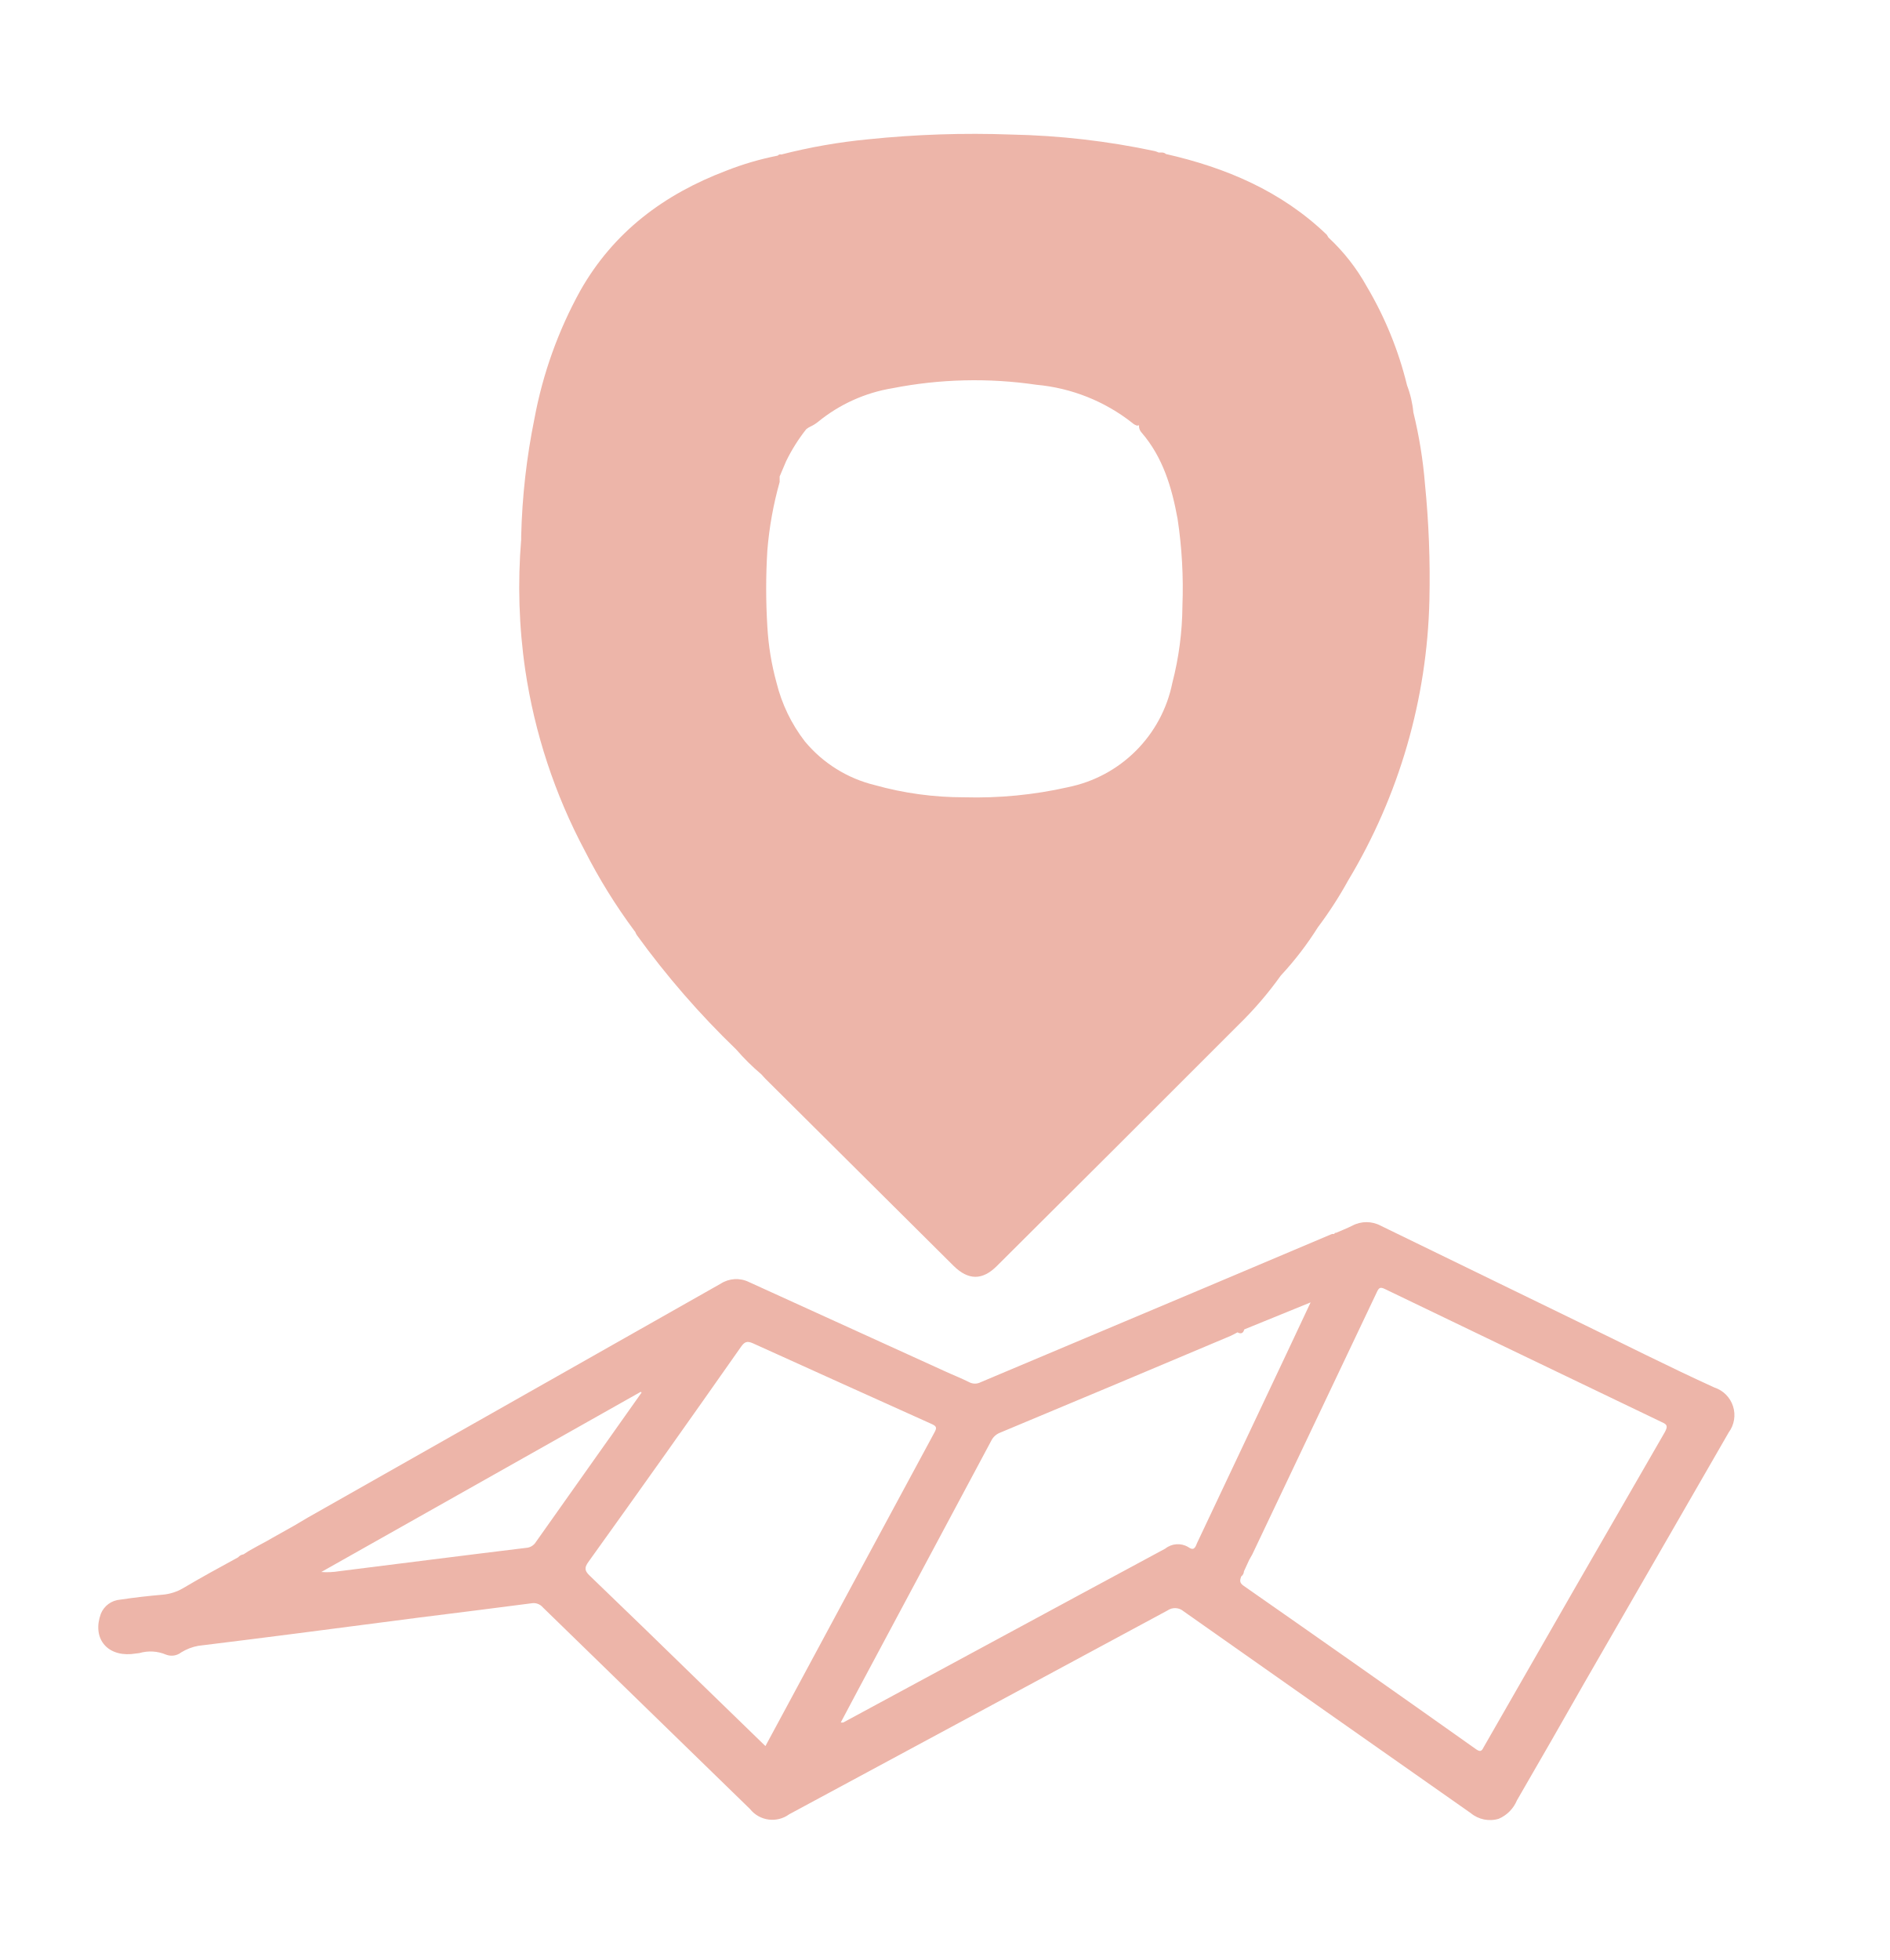
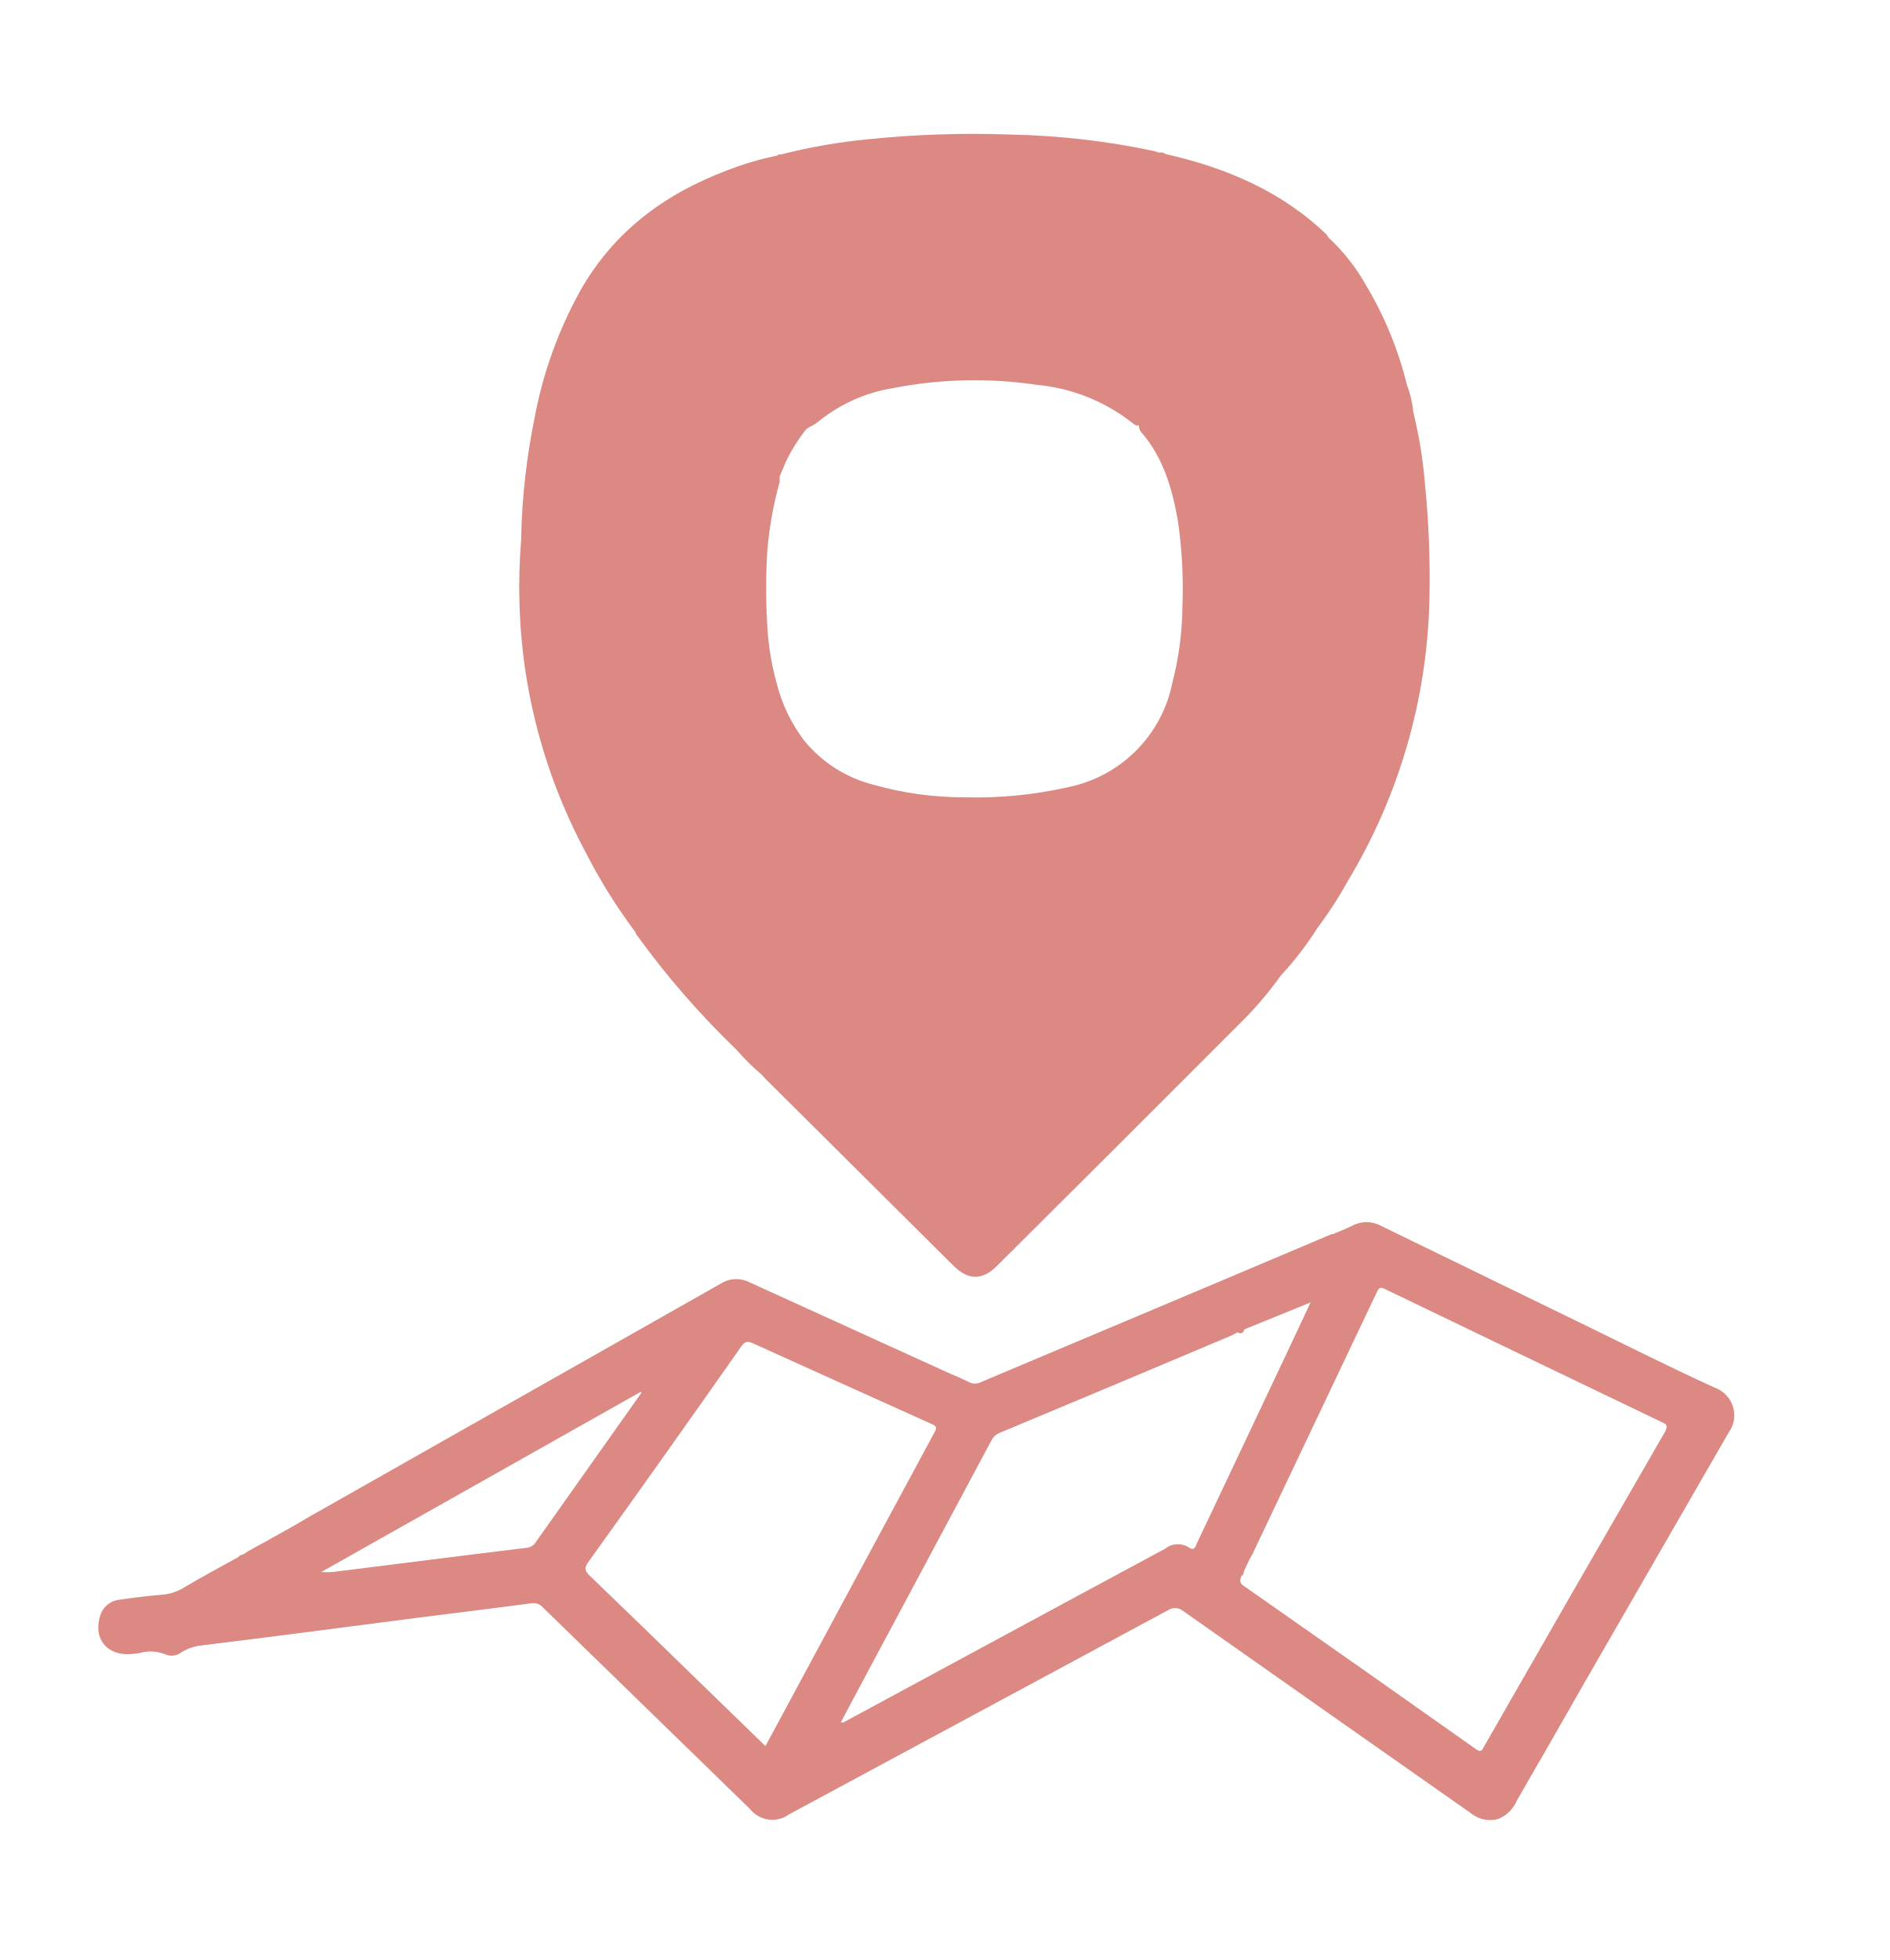
- <svg xmlns="http://www.w3.org/2000/svg" viewBox="0 0 187.34 194.33">
+ <svg xmlns="http://www.w3.org/2000/svg" id="Layer_1" data-name="Layer 1" viewBox="0 0 187.34 194.33">
  <defs>
-     <style>.cls-1{fill:#edb5a9;}</style>
+     <style>.cls-1{fill:#dc8983;}</style>
  </defs>
  <g id="Contact_Us" data-name="Contact Us">
-     <path class="cls-1" d="M58,84.37a55.4,55.4,0,0,0,4.87,7.87l.13.17a1.3,1.3,0,0,0,.14.29A84.57,84.57,0,0,0,73,104.05a22.61,22.61,0,0,0,2.51,2.48c.13.14.25.29.39.43l18.66,18.55c1.45,1.43,2.85,1.46,4.3,0q12-11.93,23.91-23.86A36,36,0,0,0,127,96.73a32.24,32.24,0,0,0,3.68-4.79,39.39,39.39,0,0,0,3-4.64,56.42,56.42,0,0,0,8.06-27.82A94.06,94.06,0,0,0,141.3,48a45,45,0,0,0-1.15-7.11,10.33,10.33,0,0,0-.63-2.69,35.83,35.83,0,0,0-4-9.81,19.56,19.56,0,0,0-3.79-4.84,2.61,2.61,0,0,0-.17-.28c-4.49-4.32-10-6.65-15.95-8-.21-.2-.47-.14-.72-.15a2.92,2.92,0,0,0-.38-.14,75.6,75.6,0,0,0-14.23-1.64,101.6,101.6,0,0,0-14.17.47,56.19,56.19,0,0,0-8.64,1.51.32.32,0,0,0-.35.11A29.38,29.38,0,0,0,72,16.93C65.84,19.27,60.83,23,57.53,28.84A42.15,42.15,0,0,0,53,41.48a66.33,66.33,0,0,0-1.32,11.68v.33a56.88,56.88,0,0,0,.4,12.91A55.5,55.5,0,0,0,58,84.37Zm47.9-6.32a41.48,41.48,0,0,1-10.3,1,32.71,32.71,0,0,1-8.86-1.21,13,13,0,0,1-6.93-4.33A15.66,15.66,0,0,1,77,67.69a26.43,26.43,0,0,1-.91-5.57,61.35,61.35,0,0,1,0-7.55,35.6,35.6,0,0,1,1.22-6.78c0-.18,0-.37,0-.55.21-.5.43-1,.64-1.51a17.33,17.33,0,0,1,2-3.18,2.16,2.16,0,0,1,.44-.27,3.67,3.67,0,0,0,.71-.44,15.67,15.67,0,0,1,7.4-3.35,42.28,42.28,0,0,1,14.28-.34,18,18,0,0,1,9.51,3.79,1.1,1.1,0,0,0,.51.27l.08-.06.07.06,0,0a.41.41,0,0,0,0,.16,1,1,0,0,0,.25.52c2.12,2.46,3,5.44,3.57,8.56a45.93,45.93,0,0,1,.48,8.61,31.28,31.28,0,0,1-1,7.64A13.21,13.21,0,0,1,105.88,78.05Z" />
-     <path class="cls-1" d="M170,137.57c-4.59-2.09-9.1-4.38-13.64-6.58q-9.72-4.73-19.44-9.46a3,3,0,0,0-2.84,0c-.52.26-1.06.47-1.59.7-.1,0-.16,0-.18.12a.93.93,0,0,0-.24,0l-12.82,5.42q-11,4.64-22,9.27a1.23,1.23,0,0,1-1.15,0c-.79-.4-1.62-.72-2.42-1.09l-19.44-8.85a2.85,2.85,0,0,0-2.77.17l-26.84,15.2-14.12,8-1.35.8-2.14,1.2-.52.3-1,.54-.84.47-.51.33a.85.85,0,0,0-.53.29c-1.83,1-3.67,2-5.49,3.08a4.82,4.82,0,0,1-2,.63c-1.4.12-2.8.28-4.2.49A2.26,2.26,0,0,0,10,160c-.86,2.37.53,4.18,3,4l.82-.1a3.94,3.94,0,0,1,2.66.16,1.54,1.54,0,0,0,1.49-.23,4.91,4.91,0,0,1,1.69-.65c3.21-.39,6.42-.8,9.63-1.21l12.33-1.6c3.71-.47,7.41-.92,11.11-1.41a1.19,1.19,0,0,1,1.09.4l20.55,20a2.83,2.83,0,0,0,3.89.52l37.5-20.2a1.31,1.31,0,0,1,1.61.08q14.2,10,28.46,20a3,3,0,0,0,2.78.57,3.41,3.41,0,0,0,1.81-1.83q3.38-5.83,6.72-11.71,7.13-12.39,14.28-24.77A2.88,2.88,0,0,0,170,137.57ZM53.15,152.87a1.23,1.23,0,0,1-1,.6c-6.18.75-12.34,1.54-18.51,2.31a7.47,7.47,0,0,1-1.78.08L63.53,138l.09.07Zm24.94,16.19-2.19,4.06-6.52-6.33q-5.44-5.31-10.92-10.58c-.51-.49-.52-.79-.1-1.37Q66,144.2,73.48,133.53c.34-.48.59-.61,1.19-.34q8.83,4,17.72,8c.55.24.49.43.25.87Q85.35,155.56,78.09,169.06Zm39.72-15.68a2,2,0,0,0-2.26.16l-8.46,4.56q-11.73,6.35-23.47,12.68a.9.9,0,0,1-.25,0c.6-1.12,1.16-2.18,1.72-3.24q6.6-12.35,13.2-24.69a1.63,1.63,0,0,1,.87-.8q11.46-4.78,22.89-9.61c.22-.1.44-.23.66-.34.35.19.57.09.67-.29h0l6.58-2.68c-.83,1.78-1.63,3.47-2.43,5.17q-4.43,9.36-8.84,18.71C118.5,153.52,118.34,153.76,117.81,153.38ZM165.08,142q-9,15.57-17.92,31.16c-.18.31-.26.64-.77.29q-11.5-8.15-23.07-16.22c-.45-.31-.36-.56-.25-.92a.68.68,0,0,0,.28-.52c.18-.38.35-.76.53-1.15.1-.17.2-.34.29-.51q6.18-13,12.35-26c.2-.43.32-.57.82-.32Q151,134.39,164.78,141C165.34,141.24,165.39,141.42,165.08,142Z" />
+     <path class="cls-1" d="M58,84.37a55.4,55.4,0,0,0,4.87,7.87l.13.17a1.11,1.11,0,0,0,.14.29A83.86,83.86,0,0,0,73,104.05a22.61,22.61,0,0,0,2.51,2.48c.13.14.25.29.39.43l18.66,18.55c1.45,1.43,2.85,1.46,4.3,0q12-11.92,23.91-23.86A36,36,0,0,0,127,96.73a32.24,32.24,0,0,0,3.68-4.79,39.08,39.08,0,0,0,3-4.64,56.42,56.42,0,0,0,8.06-27.82A93.61,93.61,0,0,0,141.3,48a45,45,0,0,0-1.15-7.11,10.33,10.33,0,0,0-.63-2.69,35.85,35.85,0,0,0-4-9.81,19.56,19.56,0,0,0-3.79-4.84,2.61,2.61,0,0,0-.17-.28c-4.49-4.32-10-6.65-16-8-.21-.2-.47-.14-.72-.15a2.46,2.46,0,0,0-.38-.14,75.7,75.7,0,0,0-14.23-1.64,101.6,101.6,0,0,0-14.17.47,56.4,56.4,0,0,0-8.64,1.51.31.31,0,0,0-.35.11A29.45,29.45,0,0,0,72,16.93C65.84,19.27,60.83,23,57.53,28.84A41.84,41.84,0,0,0,53,41.48a66.54,66.54,0,0,0-1.32,11.68v.33a56.9,56.9,0,0,0,.4,12.91A55.49,55.49,0,0,0,58,84.37Zm47.9-6.32a41.49,41.49,0,0,1-10.3,1,32.76,32.76,0,0,1-8.86-1.21,13,13,0,0,1-6.93-4.33A15.66,15.66,0,0,1,77,67.69a26.33,26.33,0,0,1-.91-5.57,59.44,59.44,0,0,1,0-7.55,36.4,36.4,0,0,1,1.22-6.78v-.55c.21-.5.43-1,.64-1.51a17.19,17.19,0,0,1,2-3.18,2,2,0,0,1,.44-.27,4,4,0,0,0,.71-.44,15.67,15.67,0,0,1,7.4-3.35,42.28,42.28,0,0,1,14.28-.34,18,18,0,0,1,9.51,3.79,1.1,1.1,0,0,0,.51.27l.08-.06.07.06h0a.43.43,0,0,0,0,.16,1,1,0,0,0,.25.52c2.12,2.46,3,5.44,3.57,8.56a45.93,45.93,0,0,1,.48,8.61,31.28,31.28,0,0,1-1,7.64,13.2,13.2,0,0,1-10.37,10.35Z" />
+     <path class="cls-1" d="M170,137.57c-4.59-2.09-9.1-4.38-13.64-6.58l-19.44-9.46a3,3,0,0,0-2.84,0c-.52.26-1.06.47-1.59.7-.1,0-.16,0-.18.12h-.24l-12.82,5.42-22,9.27a1.23,1.23,0,0,1-1.15,0c-.79-.4-1.62-.72-2.42-1.09L74.24,127.1a2.85,2.85,0,0,0-2.77.17l-26.84,15.2-14.12,8-1.35.8L27,152.47l-.52.3-1,.54-.84.47-.51.33a.85.85,0,0,0-.53.29c-1.83,1-3.67,2-5.49,3.08a4.88,4.88,0,0,1-2,.63c-1.4.12-2.8.28-4.2.49A2.24,2.24,0,0,0,10,160c-.86,2.37.53,4.18,3,4l.82-.1a3.93,3.93,0,0,1,2.66.16,1.54,1.54,0,0,0,1.49-.23,4.91,4.91,0,0,1,1.69-.65c3.21-.39,6.42-.8,9.63-1.21l12.33-1.6c3.71-.47,7.41-.92,11.11-1.41a1.21,1.21,0,0,1,1.09.4l20.55,20a2.83,2.83,0,0,0,3.89.52l37.5-20.2a1.31,1.31,0,0,1,1.61.08q14.2,10,28.46,20a3,3,0,0,0,2.78.57,3.41,3.41,0,0,0,1.81-1.83q3.38-5.83,6.72-11.71,7.13-12.39,14.28-24.77a2.88,2.88,0,0,0-.6-4A3.18,3.18,0,0,0,170,137.57ZM53.15,152.87a1.22,1.22,0,0,1-1,.6c-6.18.75-12.34,1.54-18.51,2.31a7.59,7.59,0,0,1-1.78.08L63.53,138l.09.07Zm24.94,16.19-2.19,4.06-6.52-6.33q-5.44-5.31-10.92-10.58c-.51-.49-.52-.79-.1-1.37Q66,144.2,73.48,133.53c.34-.48.59-.61,1.19-.34q8.83,4,17.72,8c.55.24.49.43.25.87Q85.35,155.56,78.09,169.06Zm39.72-15.68a2,2,0,0,0-2.26.16l-8.46,4.56q-11.73,6.35-23.47,12.68h-.25c.6-1.12,1.16-2.18,1.72-3.24l13.2-24.69a1.62,1.62,0,0,1,.87-.8q11.46-4.78,22.89-9.61c.22-.1.44-.23.66-.34.35.19.57.09.67-.29h0l6.58-2.68c-.83,1.78-1.63,3.47-2.43,5.17L118.69,153C118.5,153.52,118.34,153.76,117.81,153.38ZM165.08,142q-9,15.57-17.92,31.16c-.18.31-.26.64-.77.29q-11.5-8.14-23.07-16.22c-.45-.31-.36-.56-.25-.92a.67.67,0,0,0,.28-.52c.18-.38.35-.76.53-1.15.1-.17.2-.34.29-.51q6.18-13,12.35-26c.2-.43.32-.57.82-.32Q151,134.39,164.78,141C165.34,141.24,165.39,141.42,165.08,142Z" />
  </g>
</svg>
